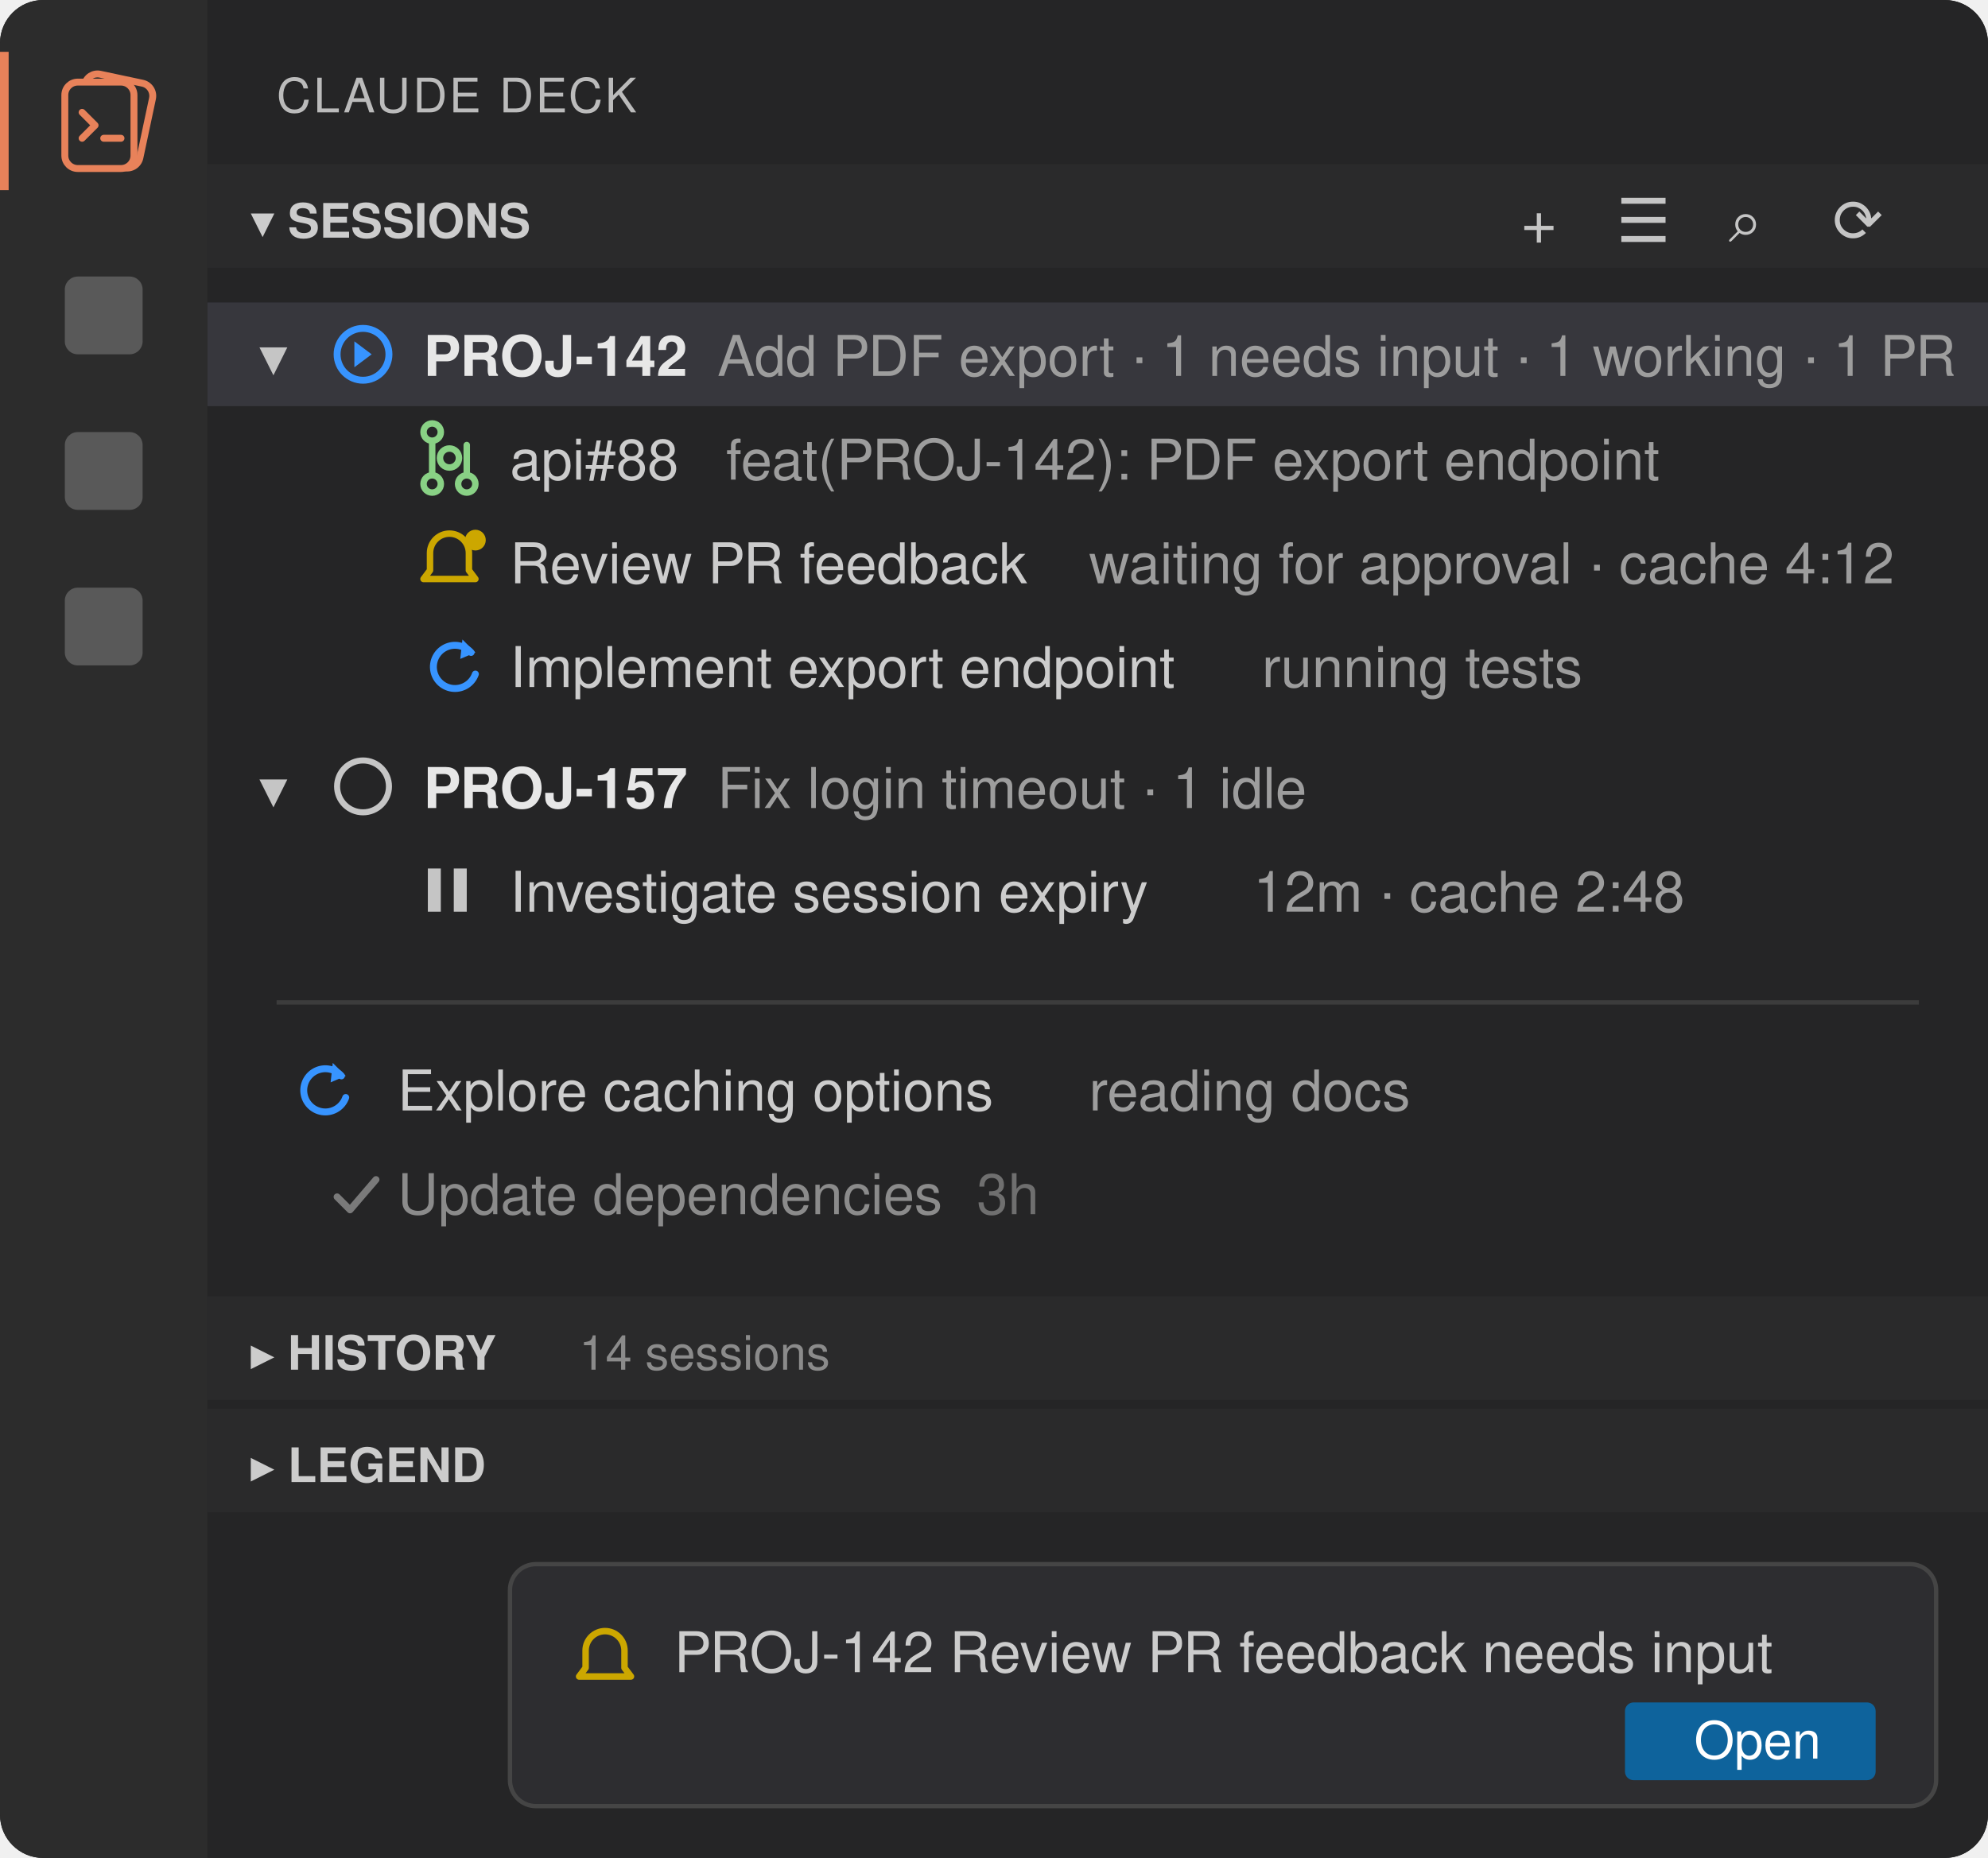
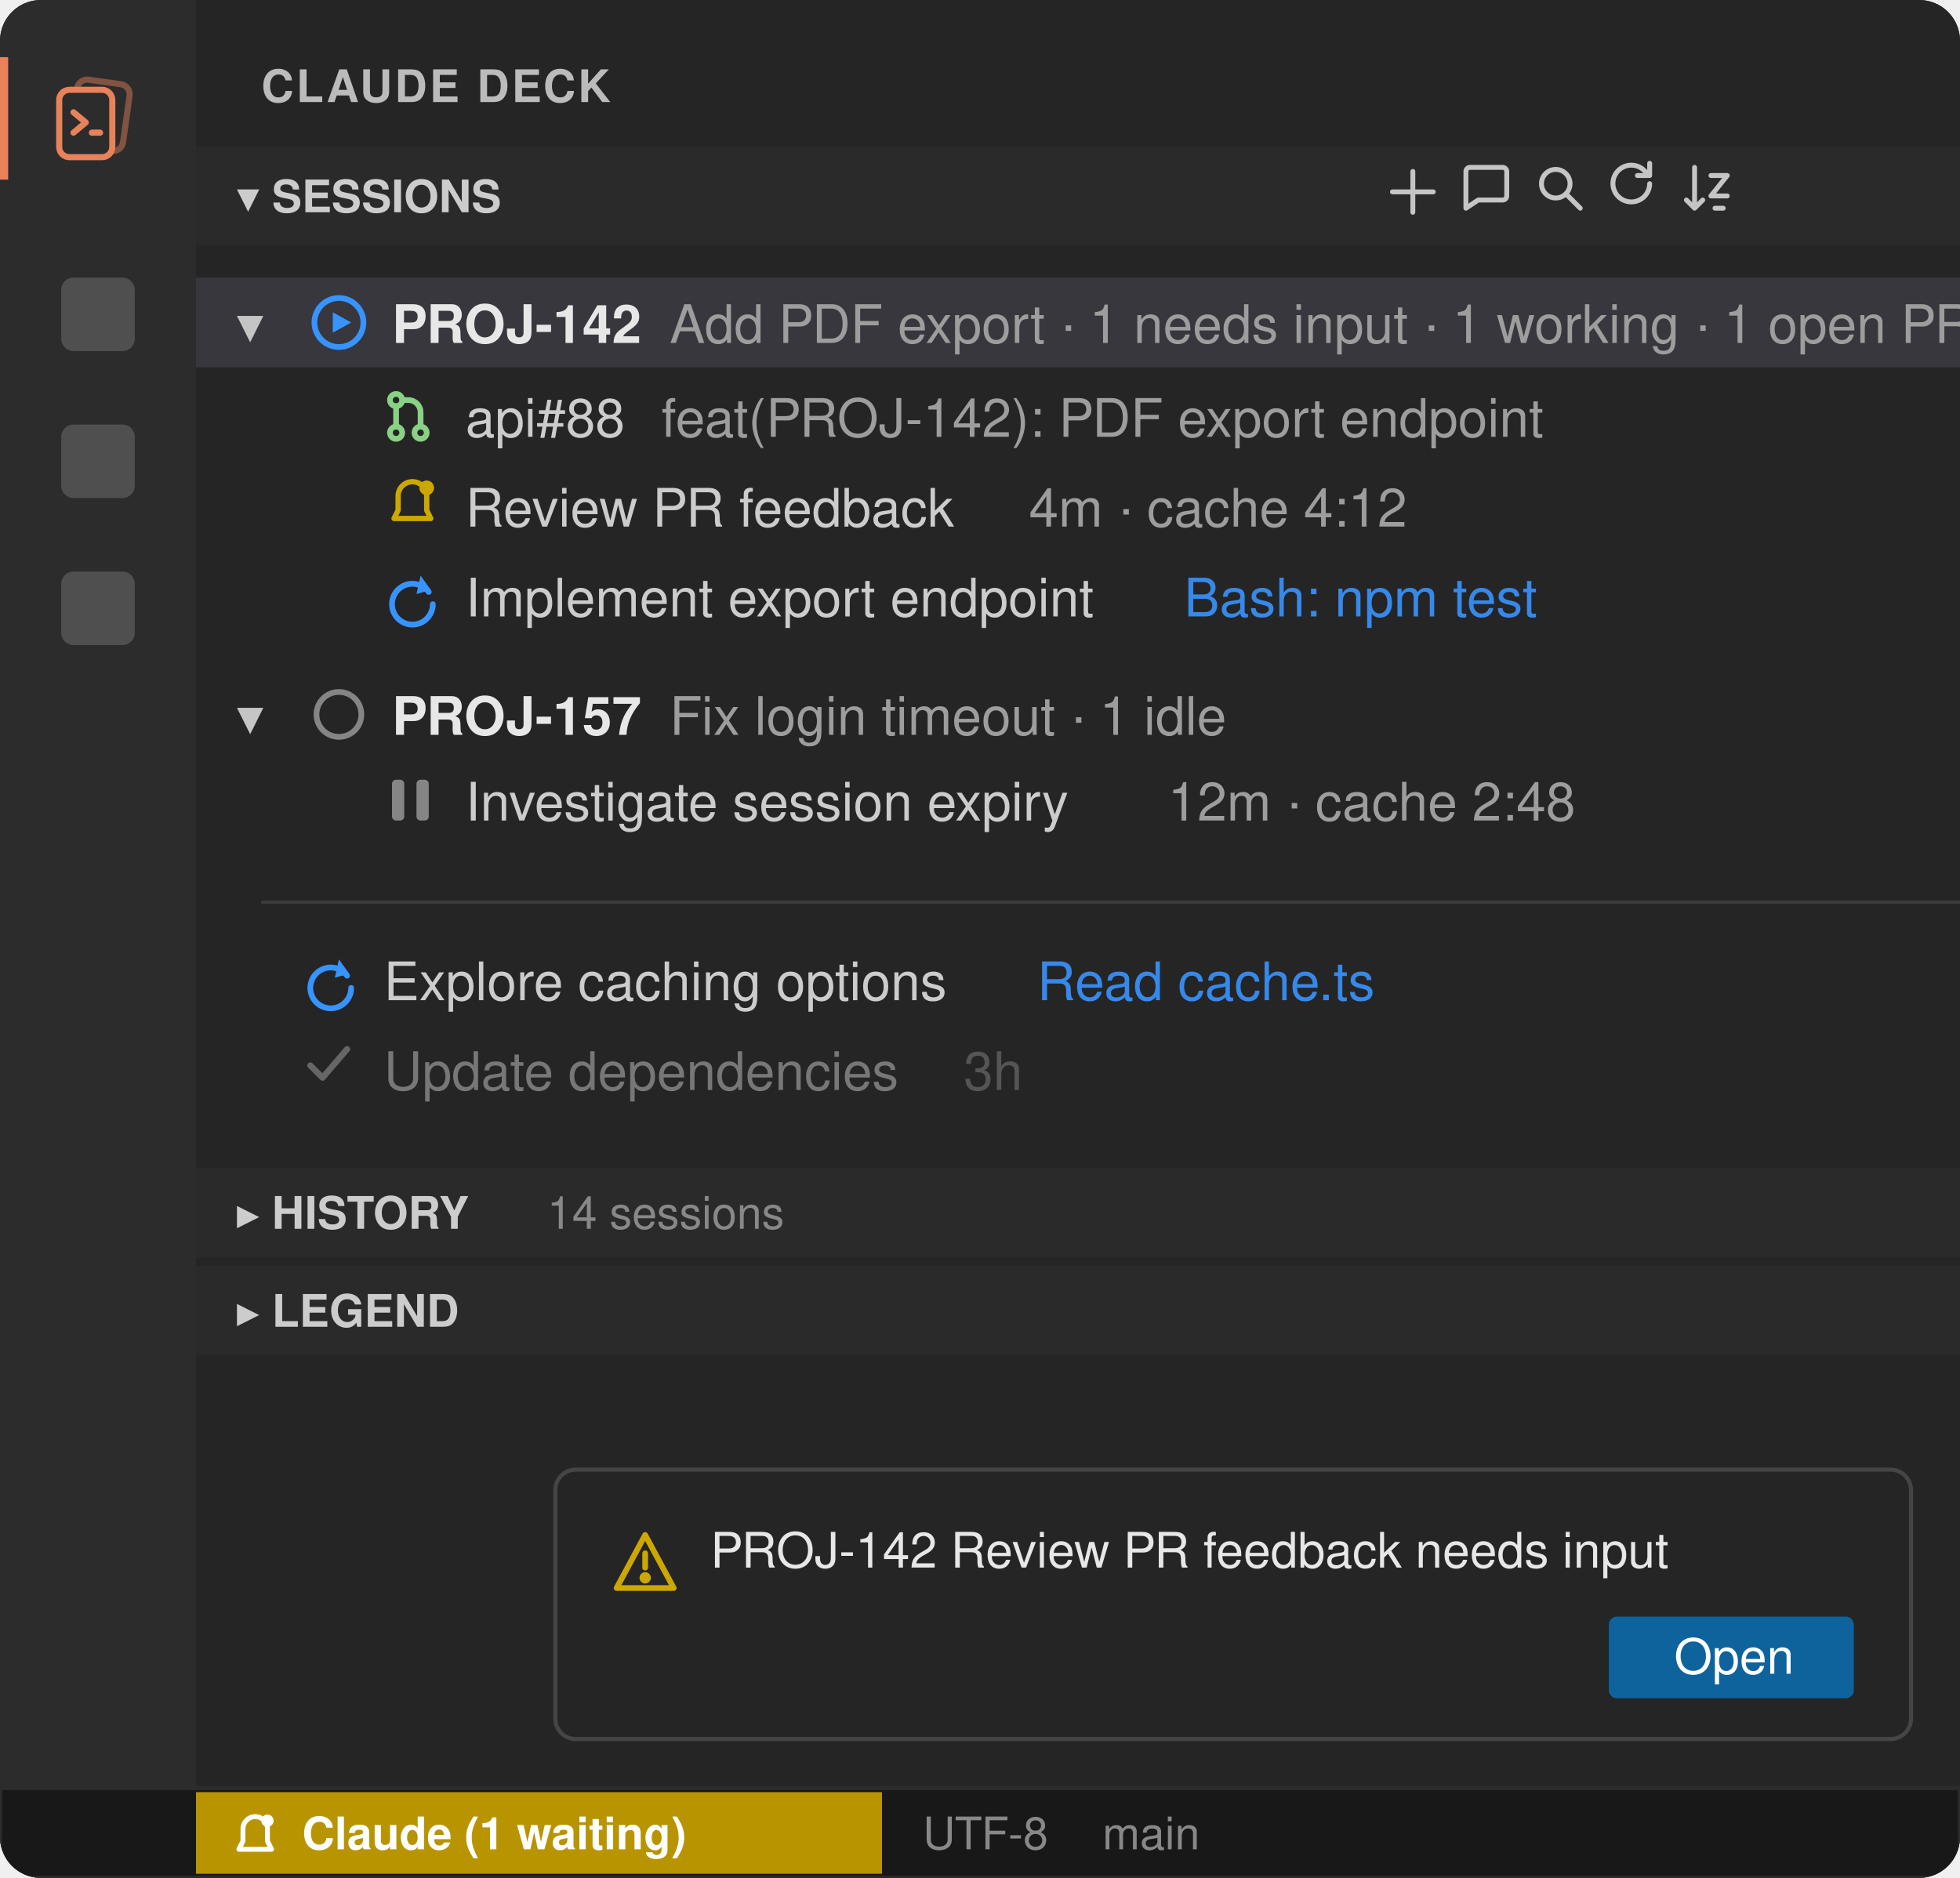
- <svg xmlns="http://www.w3.org/2000/svg" width="460" height="430" viewBox="0 0 460 430" font-family="-apple-system, BlinkMacSystemFont, 'Segoe UI', Helvetica, Arial, sans-serif" font-size="13">
+ <svg xmlns="http://www.w3.org/2000/svg" width="480" height="460" viewBox="0 0 480 460" font-family="-apple-system, BlinkMacSystemFont, 'Segoe UI', Helvetica, Arial, sans-serif" font-size="13">
  <defs>
-     <clipPath id="r">
-       <rect width="460" height="430" rx="10" />
+     <clipPath id="frame">
+       <rect width="480" height="460" rx="10" />
    </clipPath>
  </defs>
-   <g clip-path="url(#r)">
-     <rect width="460" height="430" fill="#1e1e1e" />
-     <rect width="48" height="430" fill="#2c2c2c" />
-     <rect x="0" y="12" width="2" height="32" fill="#e8825a" />
-     <g transform="translate(12 16)" fill="none" stroke="#e8825a" stroke-width="1.6" stroke-linejoin="round">
-       <rect x="6" y="2" width="16" height="20" rx="3" transform="rotate(12 14 12)" />
-       <rect x="3" y="3" width="16" height="20" rx="3" fill="#2c2c2c" />
-       <path d="M7 10l3 3-3 3M12 16h4" stroke-linecap="round" />
+   <g clip-path="url(#frame)">
+     <rect width="480" height="460" fill="#1e1e1e" />
+     <rect width="48" height="438" fill="#2c2c2c" />
+     <rect x="0" y="14" width="2" height="30" fill="#e8825a" />
+     <g transform="translate(14 19)" fill="none" stroke="#e8825a" stroke-width="1.5" stroke-linecap="round" stroke-linejoin="round">
+       <rect x="4" y="1" width="13" height="16.5" rx="2.5" opacity="0.45" transform="rotate(8 10.5 9.25)" />
+       <rect x="0.5" y="3" width="13" height="16.5" rx="2.5" fill="#2c2c2c" />
+       <path d="M4 8.5l3 2.5L4 13.5" />
+       <line x1="8.5" y1="13.5" x2="10.5" y2="13.5" />
    </g>
-     <g fill="#858585">
-       <rect x="15" y="64" width="18" height="18" rx="3" opacity=".5" />
-       <rect x="15" y="100" width="18" height="18" rx="3" opacity=".5" />
-       <rect x="15" y="136" width="18" height="18" rx="3" opacity=".5" />
+     <g fill="#858585" opacity=".4">
+       <rect x="15" y="68" width="18" height="18" rx="3" />
+       <rect x="15" y="104" width="18" height="18" rx="3" />
+       <rect x="15" y="140" width="18" height="18" rx="3" />
    </g>
-     <rect x="48" width="412" height="430" fill="#252526" />
-     <text x="64" y="26" fill="#bbbbbb" font-size="11" letter-spacing=".6">CLAUDE DECK</text>
-     <rect x="48" y="38" width="412" height="24" fill="#2a2a2b" />
-     <text x="58" y="55" fill="#cccccc" font-size="11" font-weight="700">▾  SESSIONS</text>
-     <g fill="#c5c5c5" font-size="14">
-       <text x="352" y="56">+</text>
-       <text x="374" y="56">☰</text>
-       <text x="400" y="56">⌕</text>
-       <text x="424" y="56">⟳</text>
+     <rect x="48" width="432" height="438" fill="#252526" />
+     <text x="64" y="25" fill="#bbbbbb" font-size="11" letter-spacing=".6" font-weight="600">CLAUDE DECK</text>
+     <rect x="48" y="36" width="432" height="24" fill="#2a2a2b" />
+     <text x="58" y="52" fill="#cccccc" font-size="11" font-weight="700">▾  SESSIONS</text>
+     <g transform="translate(340 40)" fill="none" stroke="#c5c5c5" stroke-width="1.2" stroke-linecap="round" stroke-linejoin="round">
+       <path d="M6 2v10M1 7h10" />
+       <g transform="translate(18 0)">
+         <path d="M1 2a1 1 0 0 1 1-1h8a1 1 0 0 1 1 1v6a1 1 0 0 1-1 1H4L1 11V2z" />
+       </g>
+       <g transform="translate(36 0)">
+         <circle cx="5" cy="5" r="3.5" />
+         <line x1="7.5" y1="7.5" x2="11" y2="11" />
+       </g>
+       <g transform="translate(54 0)">
+         <path d="M10 5a4.5 4.5 0 1 1-1.2-3.1L10 3M10 0v3H7" />
+       </g>
+       <g transform="translate(72 0)">
+         <path d="M3 1v10M1 9l2 2 2-2M7 3h4l-4 5h4M8 11h2" />
+       </g>
    </g>
-     <g transform="translate(0 70)">
-       <rect x="48" y="0" width="412" height="24" fill="#37373d" />
-       <text x="60" y="17" fill="#c5c5c5">▾</text>
-       <circle cx="84" cy="12" r="6" fill="none" stroke="#3794ff" stroke-width="1.6" />
-       <path d="M82 9l4 3-4 3z" fill="#3794ff" />
-       <text x="98" y="17" fill="#e7e7e7" font-weight="600">PROJ-142</text>
-       <text x="166" y="17" fill="#9d9d9d">Add PDF export · 1 needs input · 1 working · 1 PR</text>
+     <g transform="translate(0 68)">
+       <rect x="48" y="0" width="432" height="22" fill="#37373d" />
+       <text x="58" y="16" fill="#c5c5c5">▾</text>
+       <g transform="translate(76 4)" fill="none" stroke="#3794ff" stroke-width="1.4">
+         <circle cx="7" cy="7" r="6" />
+         <polygon points="5.5,4.5 10,7 5.5,9.5" fill="#3794ff" stroke="none" />
+       </g>
+       <text x="96" y="16" fill="#e7e7e7" font-weight="600">PROJ-142</text>
+       <text x="164" y="16" fill="#9d9d9d">Add PDF export · 1 needs input · 1 working · 1 open PR</text>
    </g>
-     <g transform="translate(0 94)">
-       <circle cx="104" cy="12" r="2.2" fill="none" stroke="#89d185" stroke-width="1.5" />
-       <circle cx="104" cy="4.5" r="0" />
-       <path d="M100 6v12M108 9v9" stroke="#89d185" stroke-width="1.5" fill="none" stroke-linecap="round" />
-       <circle cx="100" cy="6" r="2" fill="#252526" stroke="#89d185" stroke-width="1.5" />
-       <circle cx="100" cy="18" r="2" fill="#252526" stroke="#89d185" stroke-width="1.5" />
-       <circle cx="108" cy="18" r="2" fill="#252526" stroke="#89d185" stroke-width="1.5" />
-       <text x="118" y="17" fill="#cccccc">api#88</text>
-       <text x="168" y="17" fill="#9d9d9d">feat(PROJ-142): PDF export endpoint</text>
+     <g transform="translate(0 92)">
+       <g transform="translate(94 3)" fill="none" stroke="#89d185" stroke-width="1.4" stroke-linecap="round">
+         <circle cx="3" cy="3" r="1.5" fill="#252526" />
+         <circle cx="3" cy="11" r="1.5" fill="#252526" />
+         <circle cx="9" cy="11" r="1.5" fill="#252526" />
+         <line x1="3" y1="4.5" x2="3" y2="9.5" />
+         <path d="M9 9.5V6a3 3 0 0 0-3-3H4.5" />
+       </g>
+       <text x="114" y="15" fill="#cccccc">api#88</text>
+       <text x="162" y="15" fill="#9d9d9d">feat(PROJ-142): PDF export endpoint</text>
    </g>
-     <g transform="translate(0 118)">
-       <path d="M98 16h12l-1.5-2v-4a4.5 4.5 0 0 0-9 0v4z" fill="none" stroke="#cca700" stroke-width="1.5" stroke-linejoin="round" />
-       <circle cx="110" cy="7" r="2.4" fill="#cca700" />
-       <text x="118" y="17" fill="#cccccc">Review PR feedback</text>
-       <text x="252" y="17" fill="#9d9d9d">waiting for approval · cache 4:12</text>
+     <g transform="translate(0 114)">
+       <g transform="translate(94 2)" stroke="#cca700" stroke-width="1.3" fill="none" stroke-linejoin="round">
+         <path d="M2.5 11h9l-1-2V5.5a3.5 3.5 0 1 0-7 0V9z" />
+         <circle cx="10.5" cy="3.5" r="1.8" fill="#cca700" stroke="none" />
+       </g>
+       <text x="114" y="15" fill="#cccccc">Review PR feedback</text>
+       <text x="252" y="15" fill="#9d9d9d">4m · cache 4:12</text>
    </g>
-     <g transform="translate(0 142)">
-       <path d="M109 9a5 5 0 1 0 1 5" fill="none" stroke="#3794ff" stroke-width="1.6" stroke-linecap="round" />
-       <path d="M107 6l3 3-3.5 1.5z" fill="#3794ff" />
-       <text x="118" y="17" fill="#cccccc">Implement export endpoint</text>
-       <text x="292" y="17" fill="#9d9d9d">running tests</text>
+     <g transform="translate(0 136)">
+       <g transform="translate(94 3)" fill="none" stroke="#3794ff" stroke-width="1.4" stroke-linecap="round">
+         <path d="M11 6a5 5 0 1 0 1 3" />
+         <polyline points="9,2 11.5,5.5 8,6.5" fill="#3794ff" stroke="none" />
+       </g>
+       <text x="114" y="15" fill="#cccccc">Implement export endpoint</text>
+       <text x="290" y="15" fill="#3794ff" opacity=".9">Bash: npm test</text>
    </g>
-     <g transform="translate(0 170)">
-       <text x="60" y="17" fill="#c5c5c5">▾</text>
-       <circle cx="84" cy="12" r="6" fill="none" stroke="#c5c5c5" stroke-width="1.4" />
-       <text x="98" y="17" fill="#e7e7e7" font-weight="600">PROJ-157</text>
-       <text x="166" y="17" fill="#9d9d9d">Fix login timeout · 1 idle</text>
+     <g transform="translate(0 164)">
+       <text x="58" y="16" fill="#c5c5c5">▾</text>
+       <circle cx="83" cy="11" r="5.5" fill="none" stroke="#858585" stroke-width="1.4" />
+       <text x="96" y="16" fill="#e7e7e7" font-weight="600">PROJ-157</text>
+       <text x="164" y="16" fill="#9d9d9d">Fix login timeout · 1 idle</text>
    </g>
-     <g transform="translate(0 194)">
-       <rect x="99" y="7" width="3" height="10" fill="#c5c5c5" />
-       <rect x="105" y="7" width="3" height="10" fill="#c5c5c5" />
-       <text x="118" y="17" fill="#cccccc">Investigate session expiry</text>
-       <text x="290" y="17" fill="#9d9d9d">12m · cache 2:48</text>
+     <g transform="translate(0 186)">
+       <g transform="translate(95 3)" fill="#858585">
+         <rect x="1" y="2" width="3" height="10" rx="1" />
+         <rect x="7" y="2" width="3" height="10" rx="1" />
+       </g>
+       <text x="114" y="15" fill="#cccccc">Investigate session expiry</text>
+       <text x="286" y="15" fill="#9d9d9d">12m · cache 2:48</text>
    </g>
-     <line x1="64" y1="232" x2="444" y2="232" stroke="#3c3c3c" />
-     <g transform="translate(0 240)">
-       <path d="M79 9a5 5 0 1 0 1 5" fill="none" stroke="#3794ff" stroke-width="1.6" stroke-linecap="round" />
-       <path d="M77 6l3 3-3.5 1.5z" fill="#3794ff" />
-       <text x="92" y="17" fill="#cccccc">Explore caching options</text>
-       <text x="252" y="17" fill="#9d9d9d">reading docs</text>
+     <g transform="translate(0 214)">
+       <text x="64" y="10" fill="#3c3c3c" font-size="12" letter-spacing="-1">──────────────────────────────────────────────────────</text>
    </g>
-     <g transform="translate(0 264)">
-       <path d="M78 13l3 3 6-7" fill="none" stroke="#7a7a7a" stroke-width="1.6" stroke-linecap="round" stroke-linejoin="round" />
-       <text x="92" y="17" fill="#8b8b8b">Update dependencies</text>
-       <text x="226" y="17" fill="#6f6f6f">3h</text>
+     <g transform="translate(0 230)">
+       <g transform="translate(74 3)" fill="none" stroke="#3794ff" stroke-width="1.4" stroke-linecap="round">
+         <path d="M11 6a5 5 0 1 0 1 3" />
+         <polyline points="9,2 11.5,5.5 8,6.5" fill="#3794ff" stroke="none" />
+       </g>
+       <text x="94" y="15" fill="#cccccc">Explore caching options</text>
+       <text x="254" y="15" fill="#3794ff" opacity=".9">Read cache.ts</text>
    </g>
-     <rect x="48" y="300" width="412" height="24" fill="#2a2a2b" />
-     <text x="58" y="317" fill="#cccccc" font-size="11" font-weight="700">▸  HISTORY</text>
-     <text x="134" y="317" fill="#8b8b8b" font-size="11">14 sessions</text>
-     <rect x="48" y="326" width="412" height="24" fill="#2a2a2b" />
-     <text x="58" y="343" fill="#cccccc" font-size="11" font-weight="700">▸  LEGEND</text>
-     <g transform="translate(118 362)">
-       <rect width="330" height="56" rx="6" fill="#2d2d30" stroke="#454545" />
-       <path d="M16 26h12l-1.5-2v-4a4.5 4.5 0 0 0-9 0v4z" fill="none" stroke="#cca700" stroke-width="1.5" stroke-linejoin="round" />
-       <text x="38" y="25" fill="#cccccc">PROJ-142 Review PR feedback needs input</text>
-       <rect x="258" y="32" width="58" height="18" rx="2" fill="#0e639c" />
-       <text x="274" y="45" fill="#ffffff" font-size="12">Open</text>
+     <g transform="translate(0 252)">
+       <path d="M76 9l3 3 6-7" fill="none" stroke="#666666" stroke-width="1.5" stroke-linecap="round" stroke-linejoin="round" />
+       <text x="94" y="15" fill="#777777">Update dependencies</text>
+       <text x="236" y="15" fill="#555555">3h</text>
    </g>
+     <rect x="48" y="286" width="432" height="22" fill="#2a2a2b" />
+     <text x="58" y="301" fill="#cccccc" font-size="11" font-weight="700">▸  HISTORY</text>
+     <text x="134" y="301" fill="#888888" font-size="11">14 sessions</text>
+     <rect x="48" y="310" width="432" height="22" fill="#2a2a2b" />
+     <text x="58" y="325" fill="#cccccc" font-size="11" font-weight="700">▸  LEGEND</text>
+     <g transform="translate(136 360)">
+       <rect width="332" height="66" rx="5" fill="#252526" stroke="#454545" stroke-width="1" />
+       <g transform="translate(14 14)" stroke="#cca700" stroke-width="1.4" fill="none" stroke-linejoin="round">
+         <path d="M8 2l7 13H1L8 2z" />
+         <line x1="8" y1="6.5" x2="8" y2="10" stroke-linecap="round" />
+         <circle cx="8" cy="12.5" r=".7" fill="#cca700" />
+       </g>
+       <text x="38" y="24" fill="#e7e7e7" font-size="12" font-weight="500">PROJ-142 Review PR feedback needs input</text>
+       <rect x="258" y="36" width="60" height="20" rx="2" fill="#0e639c" />
+       <text x="274" y="50" fill="#ffffff" font-size="12" font-weight="500">Open</text>
+     </g>
+     <rect y="438" width="480" height="22" fill="#181818" stroke="#2c2c2c" stroke-width="1" />
+     <rect x="48" y="439" width="168" height="20" fill="#b89500" />
+     <g transform="translate(56 443)" stroke="#ffffff" stroke-width="1.2" fill="none" stroke-linejoin="round">
+       <path d="M2.5 10h8l-1-2V5a3 3 0 1 0-6 0V8z" />
+       <circle cx="9.5" cy="3" r="1.5" fill="#ffffff" stroke="none" />
+     </g>
+     <text x="74" y="453" fill="#ffffff" font-size="11" font-weight="600">Claude (1 waiting)</text>
+     <text x="226" y="453" fill="#888888" font-size="11">UTF-8</text>
+     <text x="270" y="453" fill="#888888" font-size="11">main</text>
  </g>
</svg>
